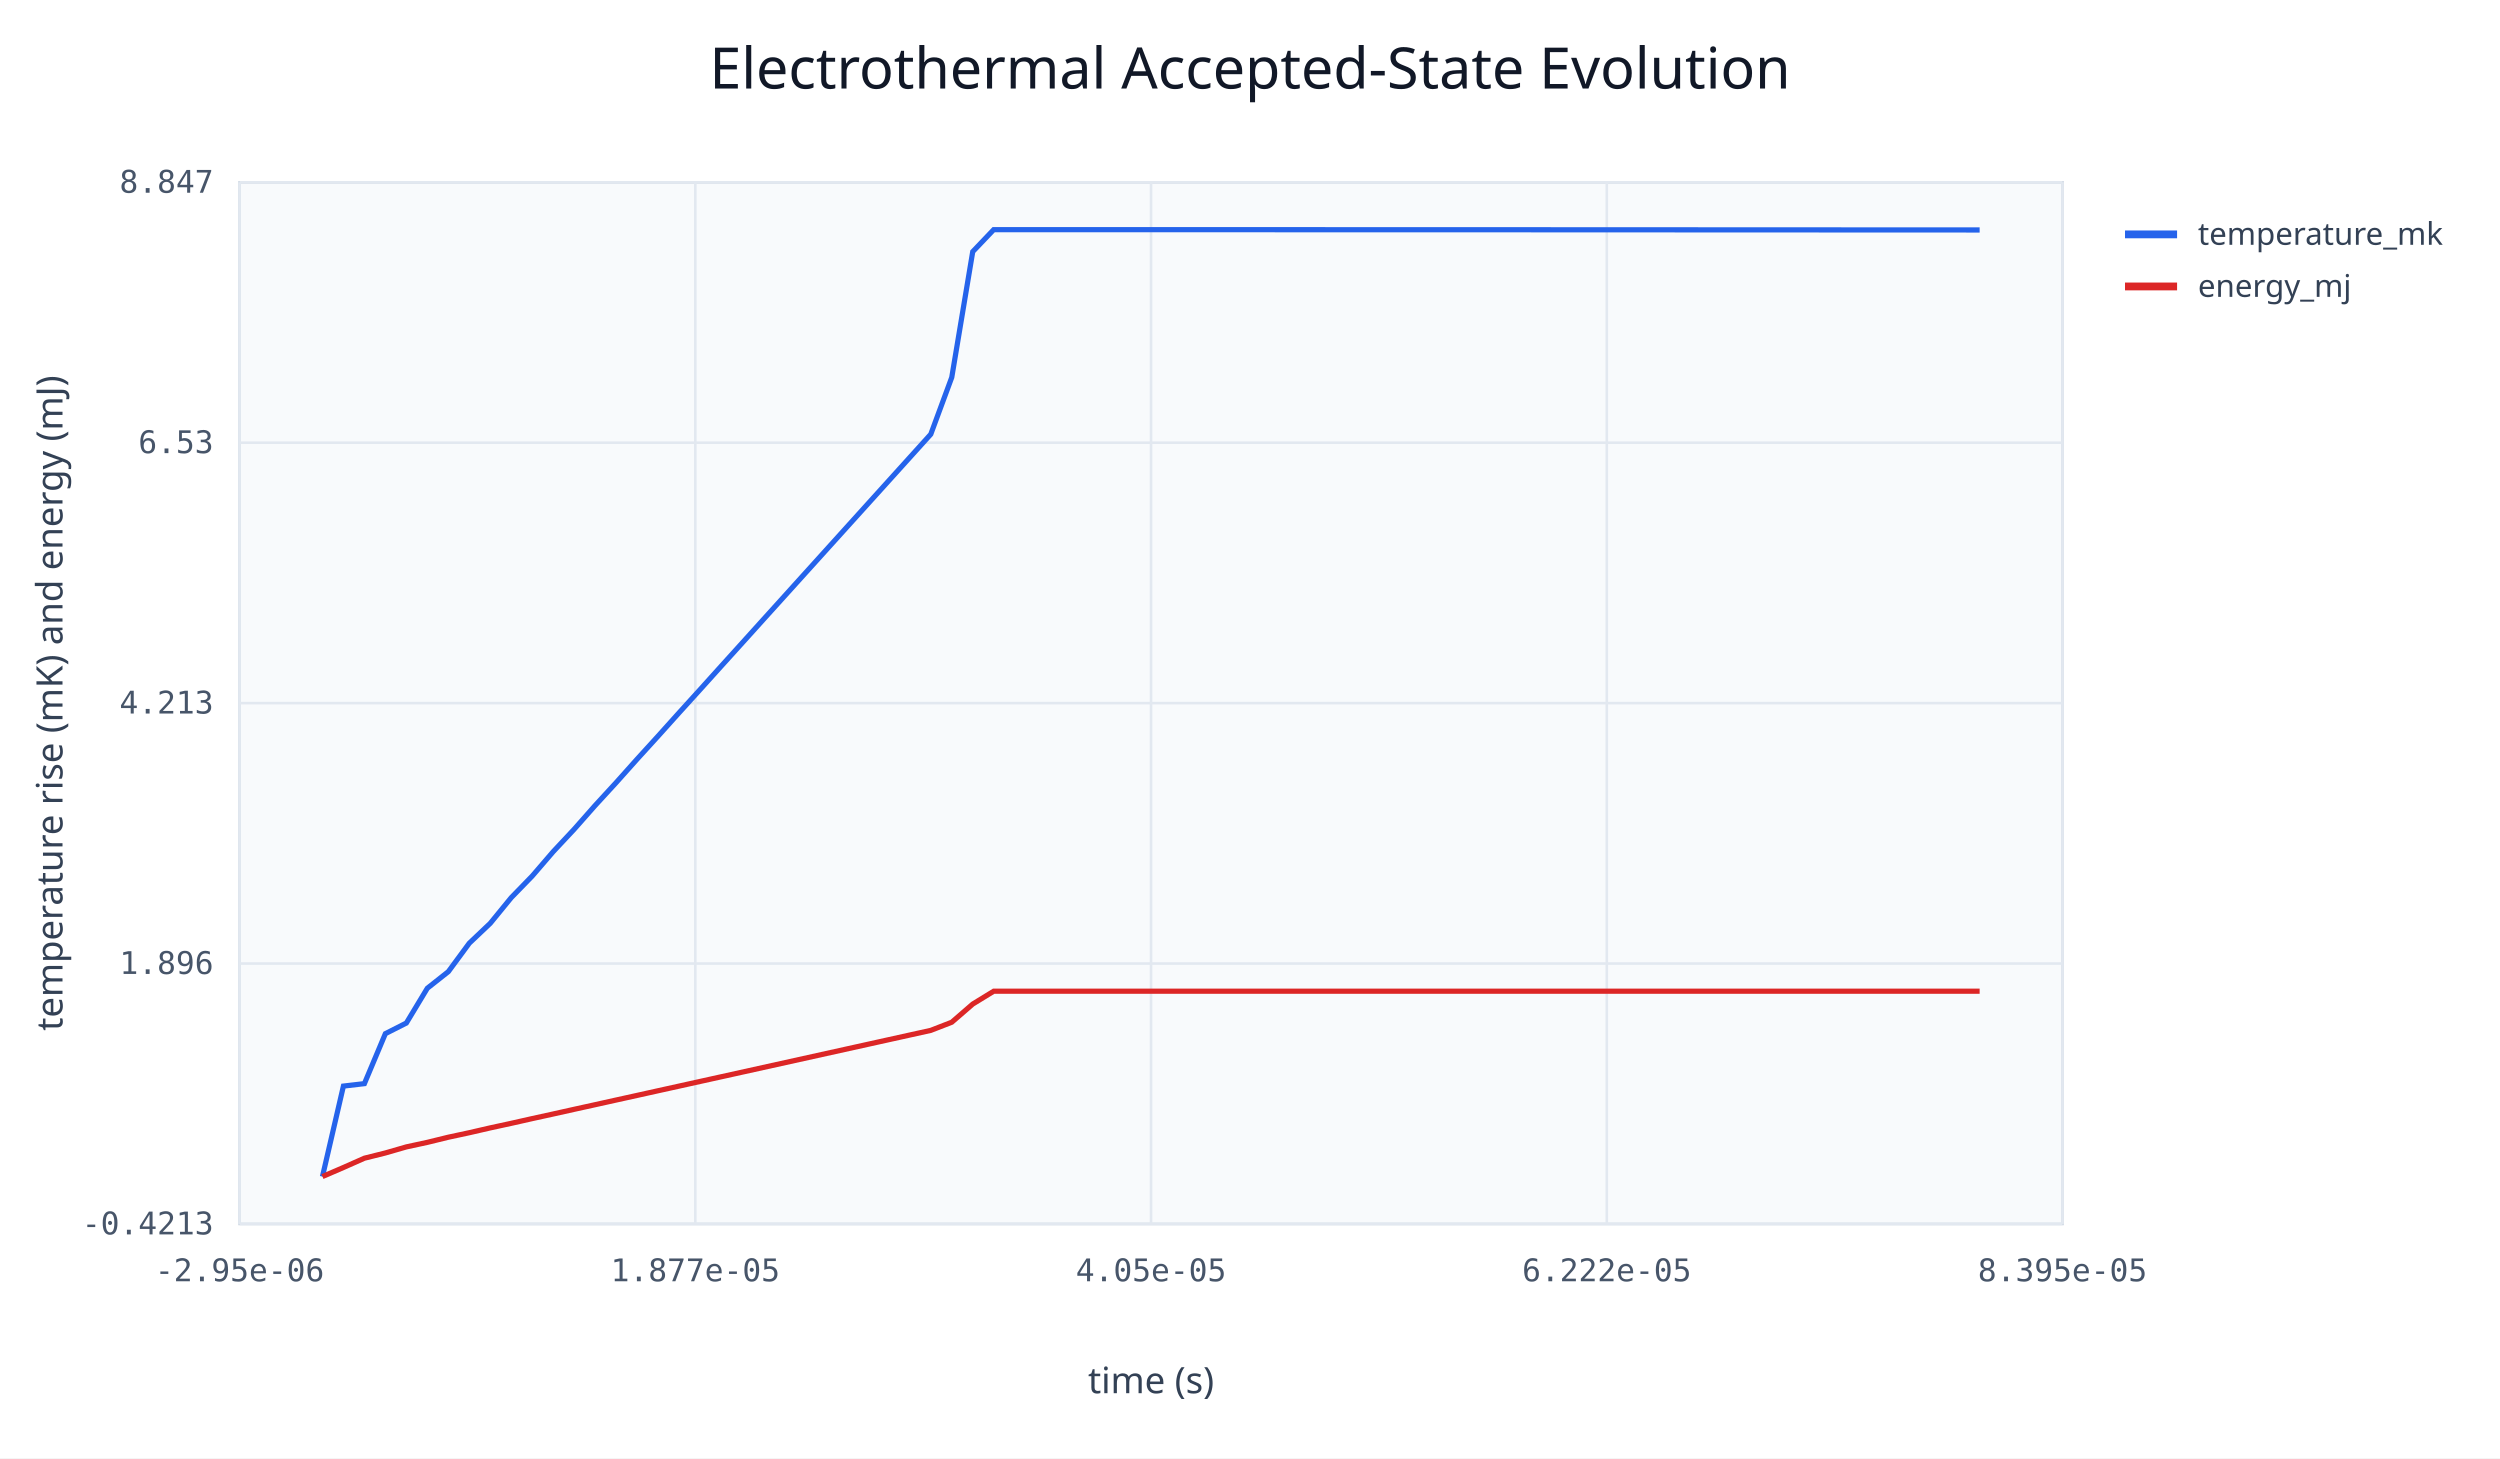
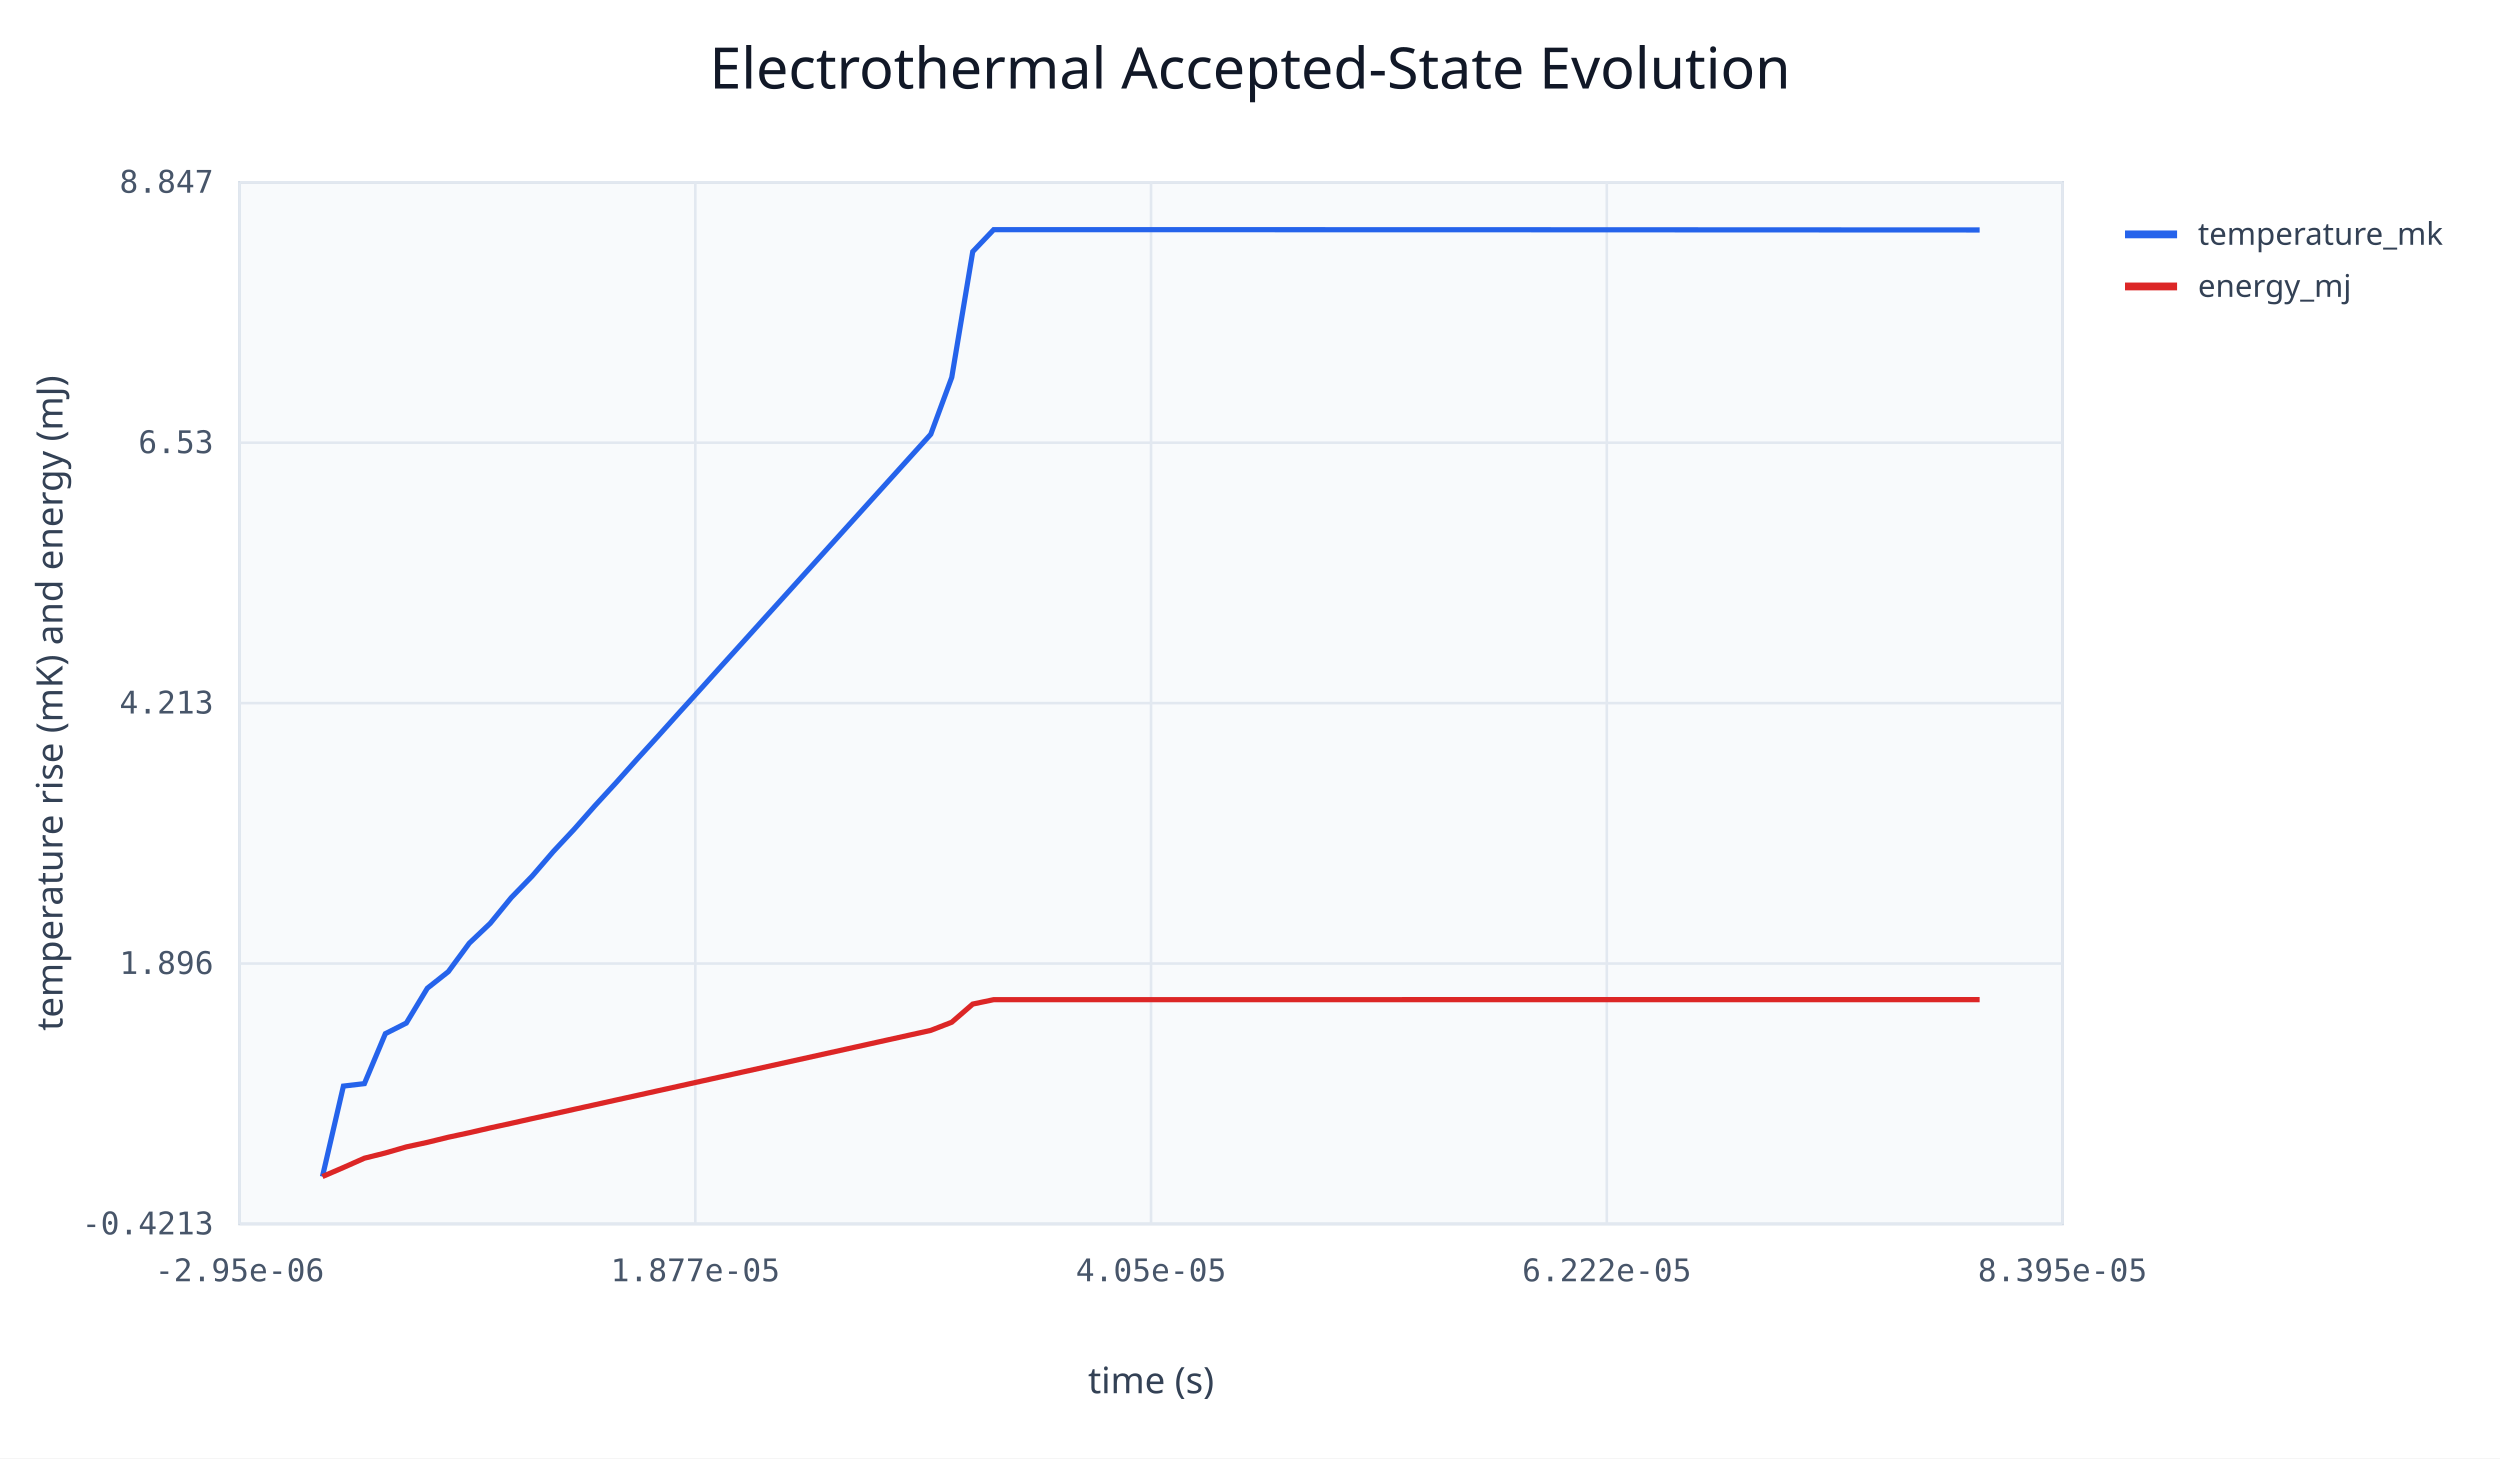
<svg xmlns="http://www.w3.org/2000/svg" width="960" height="560" viewBox="0 0 960 560">
  <rect width="960" height="560" fill="#ffffff" />
  <text x="480" y="34" text-anchor="middle" font-family="sans-serif" font-size="22" fill="#111827">Electrothermal Accepted-State Evolution</text>
  <rect x="92.0" y="70.0" width="700.0" height="400.0" fill="#f8fafc" stroke="#cbd5e1" />
  <line x1="92.0" y1="70.0" x2="792.0" y2="70.0" stroke="#e2e8f0" />
  <text x="82.0" y="74.0" text-anchor="end" font-family="monospace" font-size="12" fill="#475569">8.847</text>
  <line x1="92.0" y1="170.0" x2="792.0" y2="170.0" stroke="#e2e8f0" />
  <text x="82.0" y="174.0" text-anchor="end" font-family="monospace" font-size="12" fill="#475569">6.53</text>
  <line x1="92.0" y1="270.0" x2="792.0" y2="270.0" stroke="#e2e8f0" />
  <text x="82.0" y="274.0" text-anchor="end" font-family="monospace" font-size="12" fill="#475569">4.213</text>
  <line x1="92.0" y1="370.0" x2="792.0" y2="370.0" stroke="#e2e8f0" />
  <text x="82.0" y="374.0" text-anchor="end" font-family="monospace" font-size="12" fill="#475569">1.896</text>
  <line x1="92.0" y1="470.0" x2="792.0" y2="470.0" stroke="#e2e8f0" />
  <text x="82.0" y="474.0" text-anchor="end" font-family="monospace" font-size="12" fill="#475569">-0.4213</text>
  <line x1="92.0" y1="70.0" x2="92.0" y2="470.0" stroke="#e2e8f0" />
  <text x="92.0" y="492.0" text-anchor="middle" font-family="monospace" font-size="12" fill="#475569">-2.95e-06</text>
  <line x1="267.0" y1="70.0" x2="267.0" y2="470.0" stroke="#e2e8f0" />
  <text x="267.0" y="492.0" text-anchor="middle" font-family="monospace" font-size="12" fill="#475569">1.877e-05</text>
  <line x1="442.0" y1="70.0" x2="442.0" y2="470.0" stroke="#e2e8f0" />
  <text x="442.0" y="492.0" text-anchor="middle" font-family="monospace" font-size="12" fill="#475569">4.05e-05</text>
  <line x1="617.0" y1="70.0" x2="617.0" y2="470.0" stroke="#e2e8f0" />
  <text x="617.0" y="492.0" text-anchor="middle" font-family="monospace" font-size="12" fill="#475569">6.222e-05</text>
  <line x1="792.0" y1="70.0" x2="792.0" y2="470.0" stroke="#e2e8f0" />
  <text x="792.0" y="492.0" text-anchor="middle" font-family="monospace" font-size="12" fill="#475569">8.395e-05</text>
  <polyline points="123.818,451.818 131.873,417.059 139.929,416.115 147.984,396.926 156.039,392.843 164.094,379.488 172.150,373.121 180.205,362.189 188.260,354.549 196.315,344.692 204.371,336.400 212.426,327.039 220.481,318.425 228.536,309.298 236.591,300.528 244.647,291.511 252.702,282.665 260.757,273.702 268.812,264.820 276.868,255.882 284.923,246.983 292.978,238.057 301.033,229.150 309.089,220.230 317.144,211.319 325.199,202.402 333.254,193.489 341.310,184.574 349.365,175.660 357.420,166.746 365.475,144.915 373.530,96.636 381.586,88.182 389.641,88.184 397.696,88.185 405.751,88.187 413.807,88.188 421.862,88.190 429.917,88.191 437.972,88.193 446.028,88.194 454.083,88.196 462.138,88.197 470.193,88.199 478.249,88.201 486.304,88.202 494.359,88.204 502.414,88.205 510.470,88.207 518.525,88.208 526.580,88.210 534.635,88.211 542.690,88.213 550.746,88.215 558.801,88.216 566.856,88.219 574.911,88.223 582.967,88.226 591.022,88.230 599.077,88.234 607.132,88.237 615.188,88.241 623.243,88.245 631.298,88.249 639.353,88.252 647.409,88.256 655.464,88.260 663.519,88.263 671.574,88.267 679.629,88.271 687.685,88.275 695.740,88.278 703.795,88.282 711.850,88.286 719.906,88.289 727.961,88.293 736.016,88.297 744.071,88.301 752.127,88.304 760.182,88.308" fill="none" stroke="#2563eb" stroke-width="2" />
-   <polyline points="123.818,451.797 131.873,448.321 139.929,444.750 147.984,442.737 156.039,440.409 164.094,438.666 172.150,436.693 180.205,434.963 188.260,433.106 196.315,431.356 204.371,429.541 212.426,427.775 220.481,425.977 228.536,424.203 236.591,422.413 244.647,420.634 252.702,418.847 260.757,417.066 268.812,415.281 276.868,413.499 284.923,411.715 292.978,409.932 301.033,408.148 309.089,406.365 317.144,404.581 325.199,402.798 333.254,401.015 341.310,399.231 349.365,397.448 357.420,395.664 365.475,392.536 373.530,385.561 381.586,380.622 389.641,380.622 397.696,380.621 405.751,380.621 413.807,380.620 421.862,380.620 429.917,380.619 437.972,380.619 446.028,380.619 454.083,380.618 462.138,380.618 470.193,380.617 478.249,380.617 486.304,380.616 494.359,380.616 502.414,380.616 510.470,380.615 518.525,380.615 526.580,380.614 534.635,380.614 542.690,380.613 550.746,380.613 558.801,380.613 566.856,380.612 574.911,380.612 582.967,380.612 591.022,380.612 599.077,380.612 607.132,380.612 615.188,380.612 623.243,380.612 631.298,380.612 639.353,380.612 647.409,380.612 655.464,380.612 663.519,380.612 671.574,380.612 679.629,380.612 687.685,380.612 695.740,380.612 703.795,380.612 711.850,380.612 719.906,380.612 727.961,380.612 736.016,380.612 744.071,380.612 752.127,380.612 760.182,380.612" fill="none" stroke="#dc2626" stroke-width="2" />
+   <polyline points="123.818,451.797 131.873,448.321 139.929,444.750 147.984,442.737 156.039,440.409 164.094,438.666 172.150,436.693 180.205,434.963 188.260,433.106 196.315,431.356 204.371,429.541 212.426,427.775 220.481,425.977 228.536,424.203 236.591,422.413 244.647,420.634 252.702,418.847 260.757,417.066 268.812,415.281 276.868,413.499 284.923,411.715 292.978,409.932 301.033,408.148 309.089,406.365 317.144,404.581 325.199,402.798 333.254,401.015 341.310,399.231 349.365,397.448 357.420,395.664 365.475,392.536 373.530,385.561 381.586,383.870 389.641,383.870 397.696,383.869 405.751,383.869 413.807,383.868 421.862,383.868 429.917,383.867 437.972,383.867 446.028,383.867 454.083,383.866 462.138,383.866 470.193,383.865 478.249,383.865 486.304,383.864 494.359,383.864 502.414,383.864 510.470,383.863 518.525,383.863 526.580,383.862 534.635,383.862 542.690,383.861 550.746,383.861 558.801,383.861 566.856,383.860 574.911,383.860 582.967,383.860 591.022,383.860 599.077,383.860 607.132,383.860 615.188,383.860 623.243,383.860 631.298,383.860 639.353,383.860 647.409,383.860 655.464,383.860 663.519,383.860 671.574,383.860 679.629,383.860 687.685,383.860 695.740,383.860 703.795,383.860 711.850,383.860 719.906,383.860 727.961,383.860 736.016,383.860 744.071,383.860 752.127,383.860 760.182,383.860" fill="none" stroke="#dc2626" stroke-width="2" />
  <text x="442.0" y="535" text-anchor="middle" font-family="sans-serif" font-size="14" fill="#334155">time (s)</text>
  <text x="24" y="270.0" text-anchor="middle" transform="rotate(-90 24 270.0)" font-family="sans-serif" font-size="14" fill="#334155">temperature rise (mK) and energy (mJ)</text>
  <line x1="816.0" y1="90.0" x2="836.0" y2="90.0" stroke="#2563eb" stroke-width="3" />
  <text x="844.0" y="94.0" font-family="sans-serif" font-size="12" fill="#334155">temperature_mk</text>
  <line x1="816.0" y1="110.0" x2="836.0" y2="110.0" stroke="#dc2626" stroke-width="3" />
  <text x="844.0" y="114.0" font-family="sans-serif" font-size="12" fill="#334155">energy_mj</text>
</svg>
